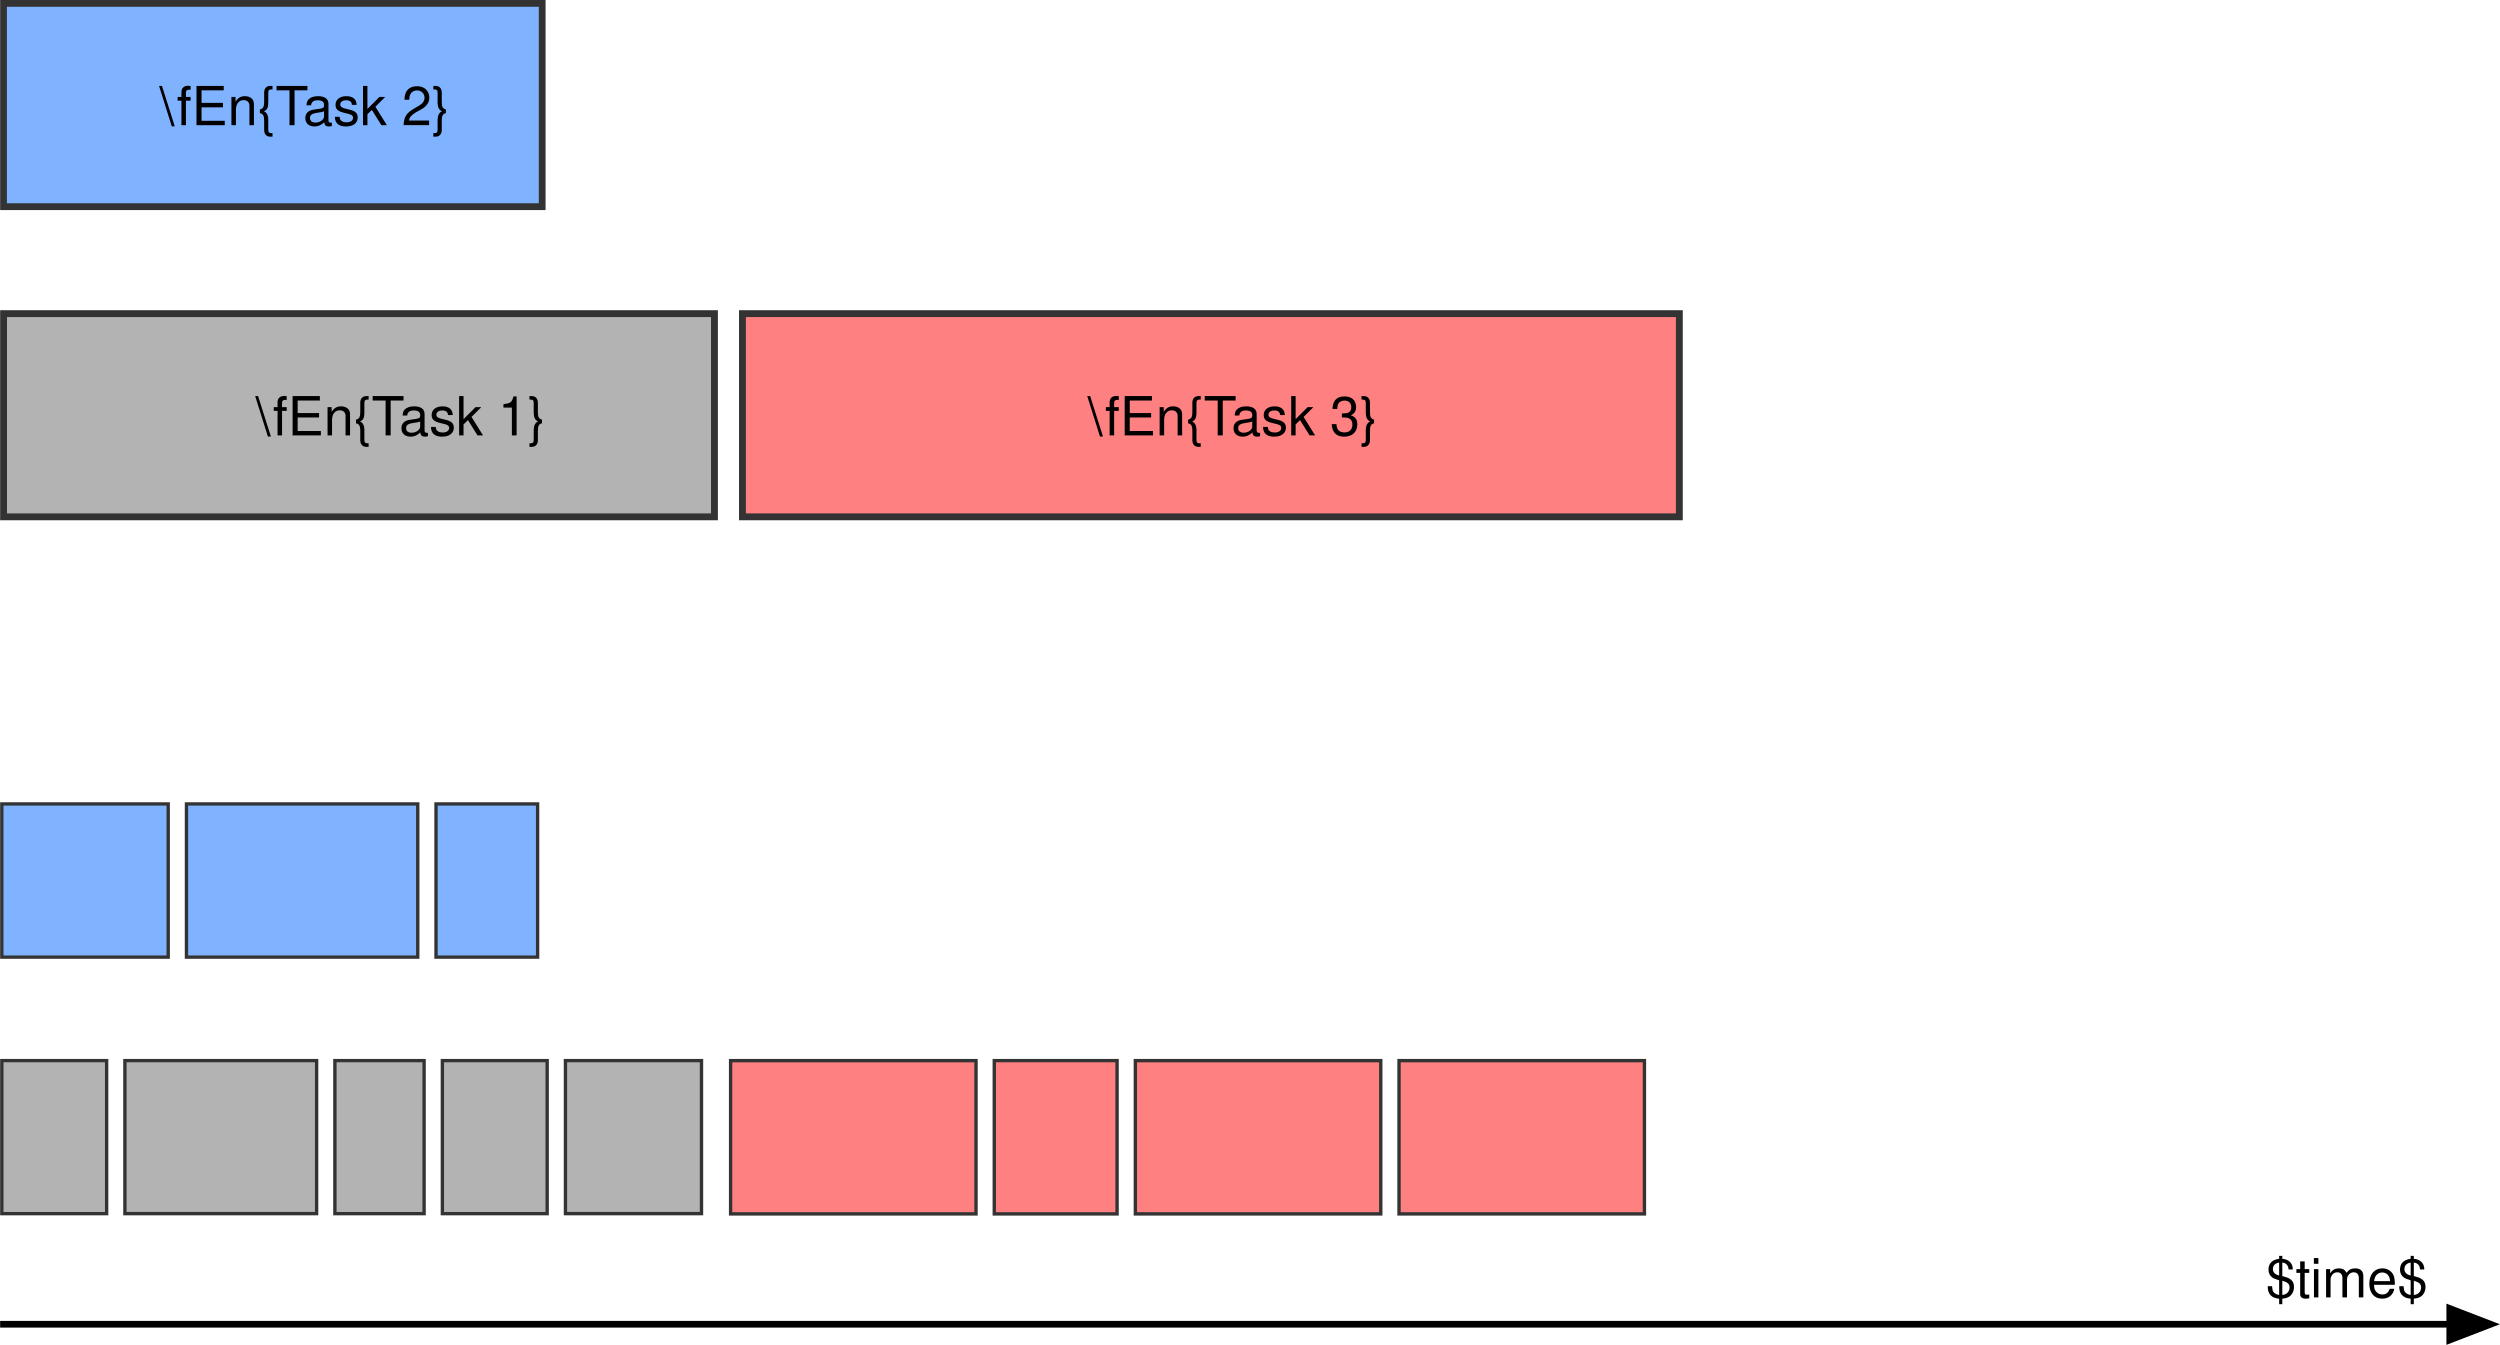
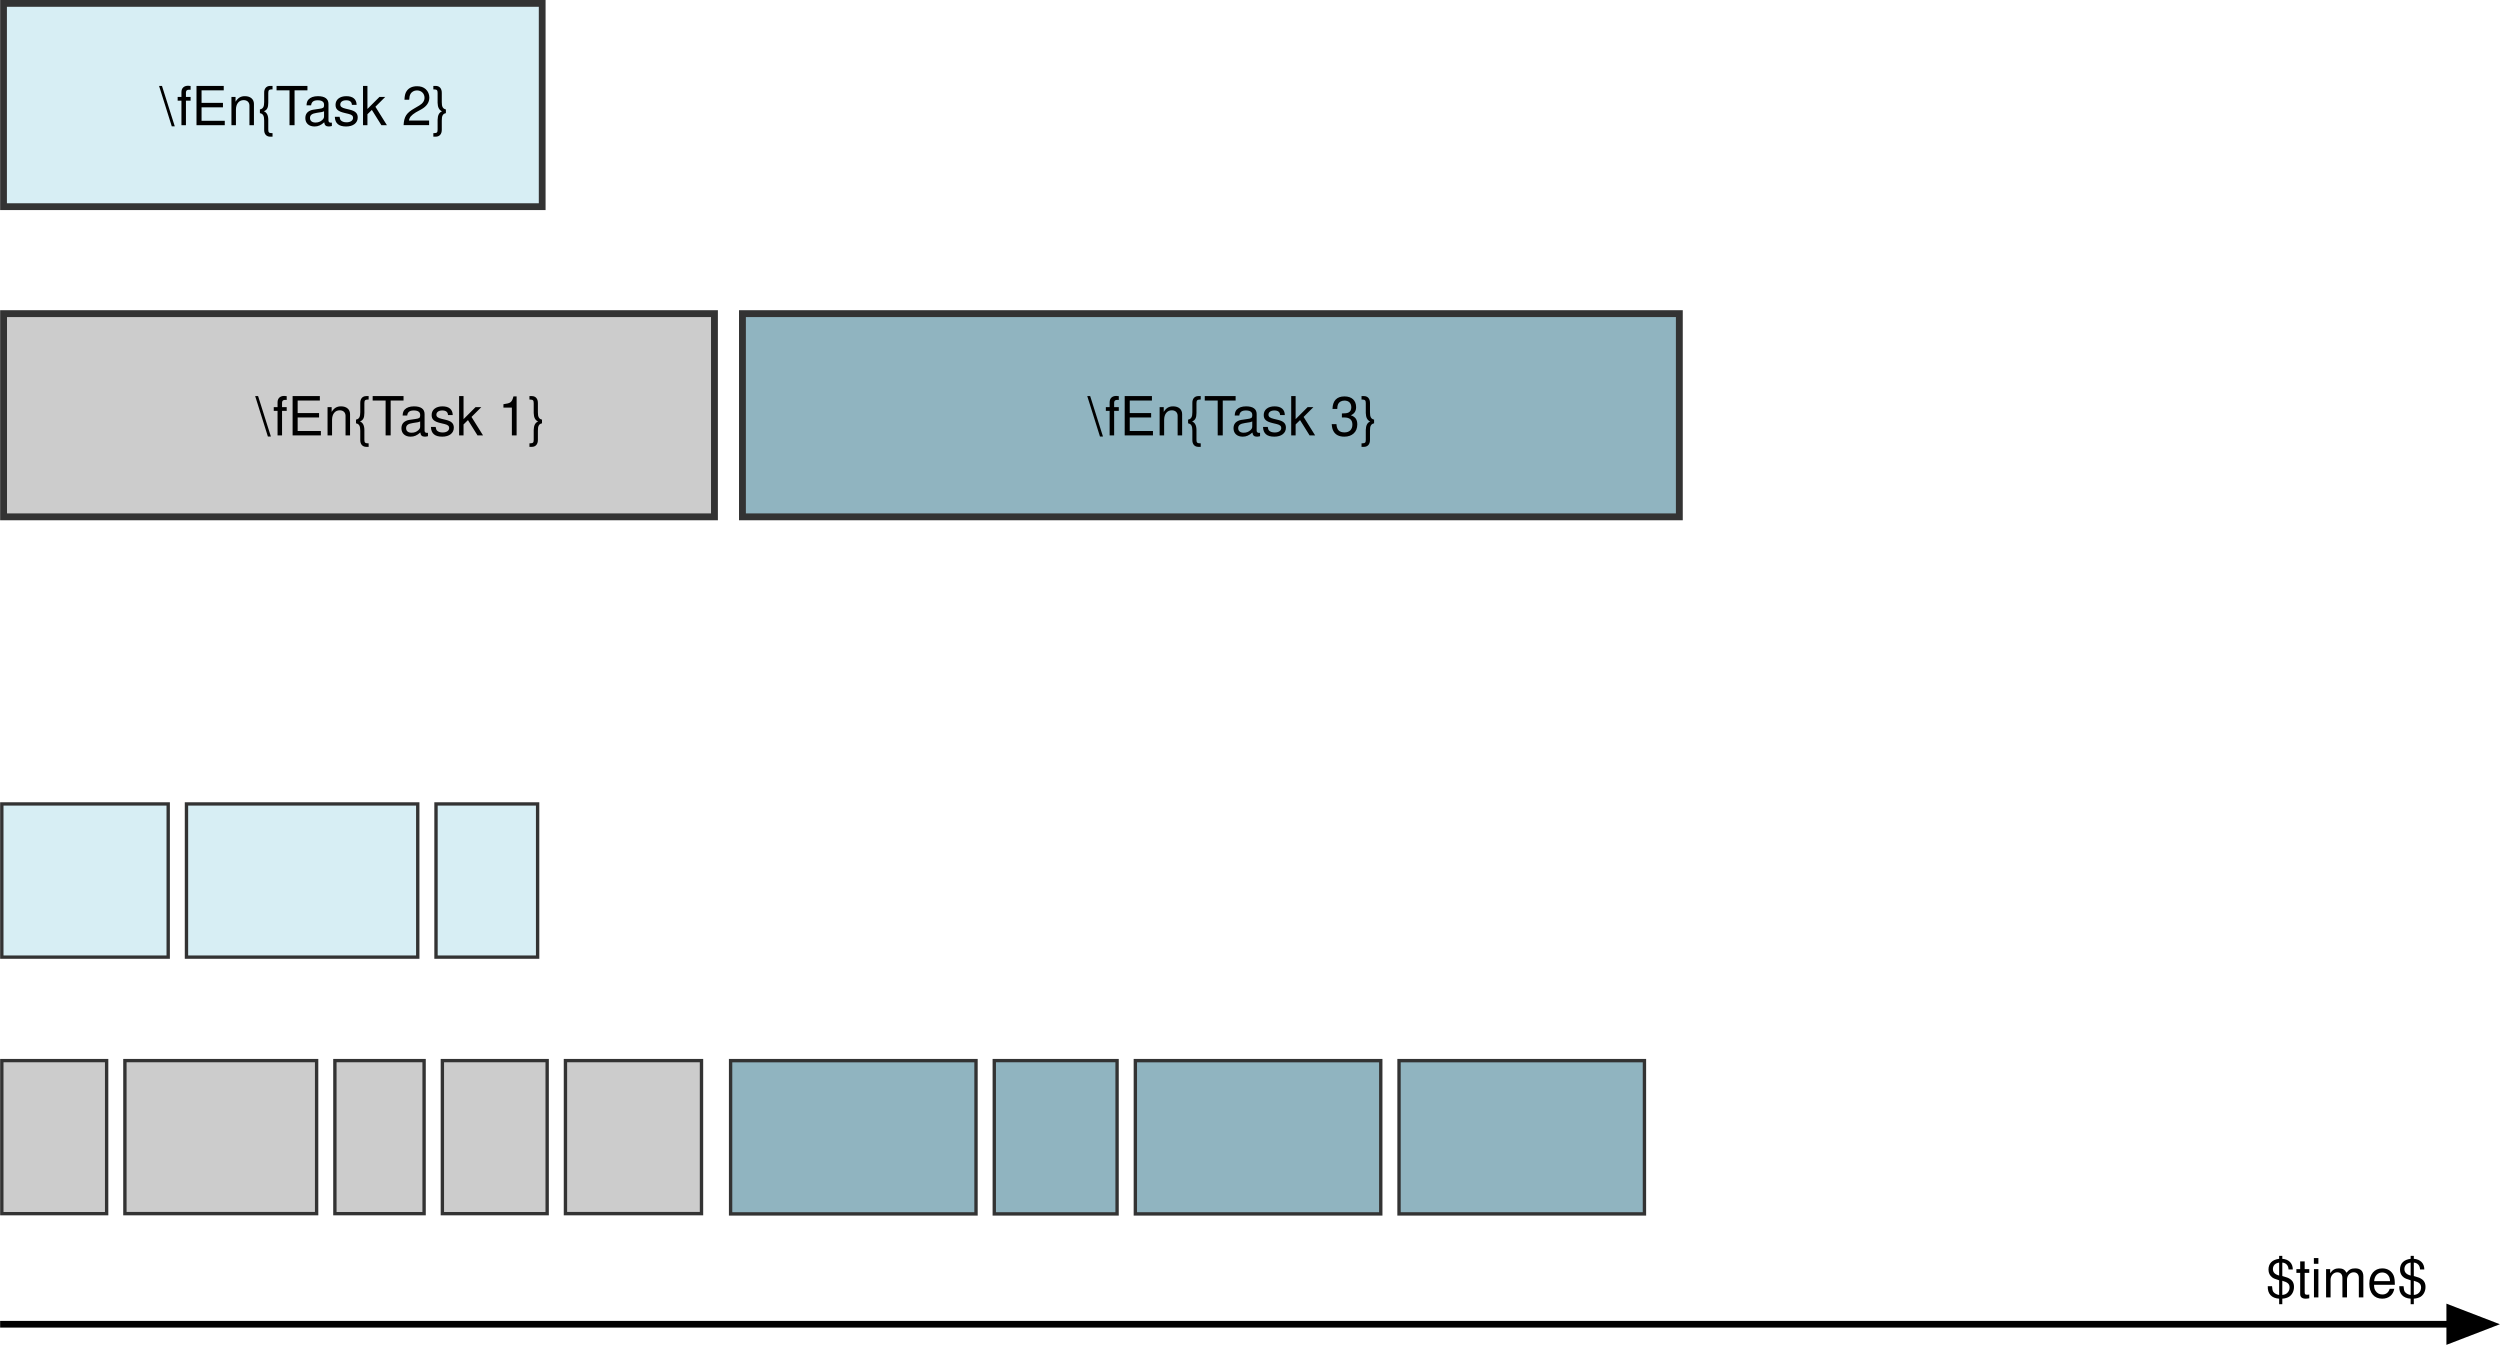
<svg xmlns="http://www.w3.org/2000/svg" width="5.153in" height="2.772in" viewBox="0 0 130.893 70.42" version="1.1" id="svg1" xml:space="preserve">
  <defs id="defs1">
    <marker style="overflow:visible" id="Triangle" refX="0" refY="0" orient="auto-start-reverse" markerWidth="1.5" markerHeight="1" viewBox="0 0 1 1" preserveAspectRatio="none">
      <path transform="scale(0.5)" style="fill:context-stroke;fill-rule:evenodd;stroke:context-stroke;stroke-width:1pt" d="M 5.77,0 -2.88,5 V -5 Z" id="path135" />
    </marker>
  </defs>
  <g id="layer1" transform="translate(-62.10368,-58.23574)" />
  <g id="g1" transform="matrix(0.2645833,0,0,0.2645833,135.8563,-58.23574)">
    <path id="path7" d="M 534.607,-603.868 V 15.808" style="fill:none;stroke:#000000;stroke-width:0.199;stroke-linecap:butt;stroke-linejoin:miter;stroke-miterlimit:10;stroke-dasharray:none;stroke-opacity:1" transform="matrix(1.333333,0,0,-1.333333,96,96)" />
    <text id="text9" xml:space="preserve" transform="matrix(1.333333,0,0,1.333333,627.1,50.65733)">
      <tspan style="font-variant:normal;font-weight:500;font-size:9.963px;font-family:'Padauk Book';writing-mode:lr-tb;fill:#000000;fill-opacity:1;fill-rule:nonzero;stroke:none" x="0" y="0" id="tspan9" />
    </text>
    <text id="text10" xml:space="preserve" transform="matrix(1.333333,0,0,1.333333,165.7667,87.94)">
      <tspan style="font-variant:normal;font-weight:500;font-size:9.963px;font-family:'Padauk Book';writing-mode:lr-tb;fill:#000000;fill-opacity:1;fill-rule:nonzero;stroke:none" id="tspan10" x="0" y="0" />
    </text>
    <path id="path7-2" d="M 803.951,847.6 V 21.365" style="fill:none;stroke:#000000;stroke-width:0.266;stroke-linecap:butt;stroke-linejoin:miter;stroke-miterlimit:10;stroke-dasharray:none;stroke-opacity:1" />
    <text id="text9-3" xml:space="preserve" x="622.241" y="-2.9" style="font-size:16px;stroke-width:1.333">
      <tspan style="font-variant:normal;font-weight:500;font-size:13.284px;font-family:'Padauk Book';writing-mode:lr-tb;fill:#000000;fill-opacity:1;fill-rule:nonzero;stroke:none;stroke-width:1.333" x="622.241" y="-2.9" id="tspan9-9" />
    </text>
    <text id="text10-9" xml:space="preserve" x="160.908" y="34.383" style="font-size:16px;stroke-width:1.333">
      <tspan style="font-variant:normal;font-weight:500;font-size:13.284px;font-family:'Padauk Book';writing-mode:lr-tb;fill:#000000;fill-opacity:1;fill-rule:nonzero;stroke:none;stroke-width:1.333" id="tspan10-7" x="160.908" y="34.383" />
    </text>
-     <g id="g2" transform="translate(58.15015,196)">
-       <rect style="fill:#b3b3b3;stroke:#333333;stroke-width:0.667;stroke-linecap:round;stroke-dasharray:none" id="rect2-4" width="20.743" height="30.289" x="-571.289" y="234.005" ry="0" />
-       <rect style="fill:#b3b3b3;stroke:#333333;stroke-width:0.667;stroke-linecap:round;stroke-dasharray:none" id="rect2-4-8" width="37.944" height="30.286" x="-546.932" y="234.006" ry="0" />
-       <rect style="fill:#b3b3b3;stroke:#333333;stroke-width:0.667;stroke-linecap:round;stroke-dasharray:none" id="rect2-4-8-8" width="17.657" height="30.29" x="-505.374" y="234.004" ry="0" />
-       <rect style="fill:#b3b3b3;stroke:#333333;stroke-width:0.667;stroke-linecap:round;stroke-dasharray:none" id="rect2-4-8-8-4" width="20.742" height="30.29" x="-484.102" y="234.005" ry="0" />
-       <rect style="fill:#b3b3b3;stroke:#333333;stroke-width:0.667;stroke-linecap:round;stroke-dasharray:none" id="rect2-4-8-8-4-5" width="26.927" height="30.288" x="-459.745" y="234.005" ry="0" />
+     <g id="g2" transform="translate(58.15015,196)" style="fill:#cccccc">
+       <rect style="fill:#cccccc;stroke:#333333;stroke-width:0.667;stroke-linecap:round;stroke-dasharray:none" id="rect2-4" width="20.743" height="30.289" x="-571.289" y="234.005" ry="0" />
+       <rect style="fill:#cccccc;stroke:#333333;stroke-width:0.667;stroke-linecap:round;stroke-dasharray:none" id="rect2-4-8" width="37.944" height="30.286" x="-546.932" y="234.006" ry="0" />
+       <rect style="fill:#cccccc;stroke:#333333;stroke-width:0.667;stroke-linecap:round;stroke-dasharray:none" id="rect2-4-8-8" width="17.657" height="30.29" x="-505.374" y="234.004" ry="0" />
+       <rect style="fill:#cccccc;stroke:#333333;stroke-width:0.667;stroke-linecap:round;stroke-dasharray:none" id="rect2-4-8-8-4" width="20.742" height="30.29" x="-484.102" y="234.005" ry="0" />
+       <rect style="fill:#cccccc;stroke:#333333;stroke-width:0.667;stroke-linecap:round;stroke-dasharray:none" id="rect2-4-8-8-4-5" width="26.927" height="30.288" x="-459.745" y="234.005" ry="0" />
    </g>
-     <g id="g3" transform="translate(-83.93451,145.2178)">
-       <rect style="fill:#80b3ff;stroke:#333333;stroke-width:0.667;stroke-linecap:round;stroke-dasharray:none" id="rect2-7-0" width="32.928" height="30.318" x="-429.204" y="233.99" ry="0" />
-       <rect style="fill:#80b3ff;stroke:#333333;stroke-width:0.667;stroke-linecap:round;stroke-dasharray:none" id="rect2-7-0-2" width="45.772" height="30.317" x="-392.662" y="233.991" ry="0" />
-       <rect style="fill:#80b3ff;stroke:#333333;stroke-width:0.667;stroke-linecap:round;stroke-dasharray:none" id="rect2-7-0-21" width="20.109" height="30.32" x="-343.276" y="233.99" ry="0" />
+     <rect style="fill:#d7eef4;stroke:#333333;stroke-width:0.667;stroke-linecap:round;stroke-dasharray:none" id="rect2-7-0" width="32.928" height="30.318" x="-513.139" y="379.208" ry="0" />
+     <rect style="fill:#d7eef4;stroke:#333333;stroke-width:0.667;stroke-linecap:round;stroke-dasharray:none" id="rect2-7-0-2" width="45.772" height="30.317" x="-476.596" y="379.209" ry="0" />
+     <rect style="fill:#d7eef4;stroke:#333333;stroke-width:0.667;stroke-linecap:round;stroke-dasharray:none" id="rect2-7-0-21" width="20.109" height="30.32" x="-427.21" y="379.207" ry="0" />
+     <g id="g4" transform="translate(-49.3575,196.0255)" style="fill:#90b4c0">
+       <rect style="fill:#90b4c0;stroke:#333333;stroke-width:0.667;stroke-linecap:round;stroke-dasharray:none" id="rect2-9-5" width="48.57" height="30.337" x="-319.552" y="233.981" ry="0" />
+       <rect style="fill:#90b4c0;stroke:#333333;stroke-width:0.667;stroke-linecap:round;stroke-dasharray:none" id="rect2-9-5-8" width="48.57" height="30.337" x="-187.265" y="233.981" ry="0" />
+       <rect style="fill:#90b4c0;stroke:#333333;stroke-width:0.667;stroke-linecap:round;stroke-dasharray:none" id="rect2-9-5-6" width="48.57" height="30.337" x="-239.449" y="233.981" ry="0" />
+       <rect style="fill:#90b4c0;stroke:#333333;stroke-width:0.667;stroke-linecap:round;stroke-dasharray:none" id="rect2-9-5-0" width="24.304" height="30.339" x="-267.368" y="233.98" ry="0" />
    </g>
-     <g id="g4" transform="translate(-49.3575,196.0255)" style="fill:#ff8080">
-       <rect style="fill:#ff8080;stroke:#333333;stroke-width:0.667;stroke-linecap:round;stroke-dasharray:none" id="rect2-9-5" width="48.57" height="30.337" x="-319.552" y="233.981" ry="0" />
-       <rect style="fill:#ff8080;stroke:#333333;stroke-width:0.667;stroke-linecap:round;stroke-dasharray:none" id="rect2-9-5-8" width="48.57" height="30.337" x="-187.265" y="233.981" ry="0" />
-       <rect style="fill:#ff8080;stroke:#333333;stroke-width:0.667;stroke-linecap:round;stroke-dasharray:none" id="rect2-9-5-6" width="48.57" height="30.337" x="-239.449" y="233.981" ry="0" />
-       <rect style="fill:#ff8080;stroke:#333333;stroke-width:0.667;stroke-linecap:round;stroke-dasharray:none" id="rect2-9-5-0" width="24.304" height="30.339" x="-267.368" y="233.98" ry="0" />
-     </g>
-     <g id="g5" transform="translate(62,145.0819)">
-       <rect style="fill:#b3b3b3;stroke:#333333;stroke-width:1.36;stroke-linecap:round;stroke-dasharray:none" id="rect2" width="140.688" height="40.214" x="-574.792" y="137.087" ry="0" />
-       <text xml:space="preserve" style="font-size:10.667px;font-family:Helvetica;-inkscape-font-specification:'Helvetica, Normal';fill:#000000;stroke:#333333;stroke-width:0;stroke-linecap:round;stroke-dasharray:none;stroke-dashoffset:0" x="-524.923" y="161.19" id="text4">
-         <tspan id="tspan4" x="-524.923" y="161.19">\fEn{Task 1}</tspan>
-       </text>
-     </g>
-     <g id="g6" transform="translate(57.50147,160)">
-       <rect style="fill:#80b3ff;stroke:#333333;stroke-width:1.34;stroke-linecap:round;stroke-dasharray:none" id="rect2-7" width="106.607" height="40.235" x="-570.304" y="60.773" ry="0" />
-       <text xml:space="preserve" style="font-size:10.667px;font-family:Helvetica;-inkscape-font-specification:'Helvetica, Normal';fill:#000000;stroke:#333333;stroke-width:0;stroke-linecap:round;stroke-dasharray:none;stroke-dashoffset:0" x="-539.445" y="84.887" id="text4-4">
-         <tspan id="tspan4-6" x="-539.445" y="84.887">\fEn{Task 2}</tspan>
-       </text>
-     </g>
-     <rect style="fill:#ff8080;stroke:#333333;stroke-width:1.359;stroke-linecap:round;stroke-dasharray:none" id="rect2-9" width="185.417" height="40.216" x="-366.564" y="282.168" ry="0" />
+     <rect style="fill:#cccccc;stroke:#333333;stroke-width:1.36;stroke-linecap:round;stroke-dasharray:none" id="rect2" width="140.688" height="40.214" x="-512.792" y="282.169" ry="0" />
+     <text xml:space="preserve" style="font-size:10.667px;font-family:Helvetica;-inkscape-font-specification:'Helvetica, Normal';fill:#000000;stroke:#333333;stroke-width:0;stroke-linecap:round;stroke-dasharray:none;stroke-dashoffset:0" x="-462.923" y="306.272" id="text4">
+       <tspan id="tspan4" x="-462.923" y="306.272">\fEn{Task 1}</tspan>
+     </text>
+     <rect style="fill:#d7eef4;stroke:#333333;stroke-width:1.34;stroke-linecap:round;stroke-dasharray:none" id="rect2-7" width="106.607" height="40.235" x="-512.802" y="220.773" ry="0" />
+     <text xml:space="preserve" style="font-size:10.667px;font-family:Helvetica;-inkscape-font-specification:'Helvetica, Normal';fill:#000000;stroke:#333333;stroke-width:0;stroke-linecap:round;stroke-dasharray:none;stroke-dashoffset:0" x="-481.943" y="244.887" id="text4-4">
+       <tspan id="tspan4-6" x="-481.943" y="244.887">\fEn{Task 2}</tspan>
+     </text>
+     <rect style="fill:#90b4c0;stroke:#333333;stroke-width:1.359;stroke-linecap:round;stroke-dasharray:none" id="rect2-9" width="185.417" height="40.216" x="-366.564" y="282.168" ry="0" />
    <text xml:space="preserve" style="font-size:10.667px;font-family:Helvetica;-inkscape-font-specification:'Helvetica, Normal';fill:#000000;stroke:#333333;stroke-width:0;stroke-linecap:round;stroke-dasharray:none;stroke-dashoffset:0" x="-298.246" y="306.272" id="text4-9">
      <tspan id="tspan4-4" x="-298.246" y="306.272">\fEn{Task 3}</tspan>
    </text>
    <path style="fill:none;stroke:#000000;stroke-width:1.325;marker-end:url(#Triangle)" d="M -513.473,482.181 H -25.813" id="path10" />
    <text xml:space="preserve" style="font-size:10.667px;font-family:Helvetica;-inkscape-font-specification:'Helvetica, Normal';fill:#000000;stroke:#333333;stroke-width:0;stroke-linecap:round;stroke-dasharray:none;stroke-dashoffset:0" x="-65.113" y="476.869" id="text4-9-8">
      <tspan id="tspan4-4-8" x="-65.113" y="476.869">$time$</tspan>
    </text>
  </g>
</svg>
